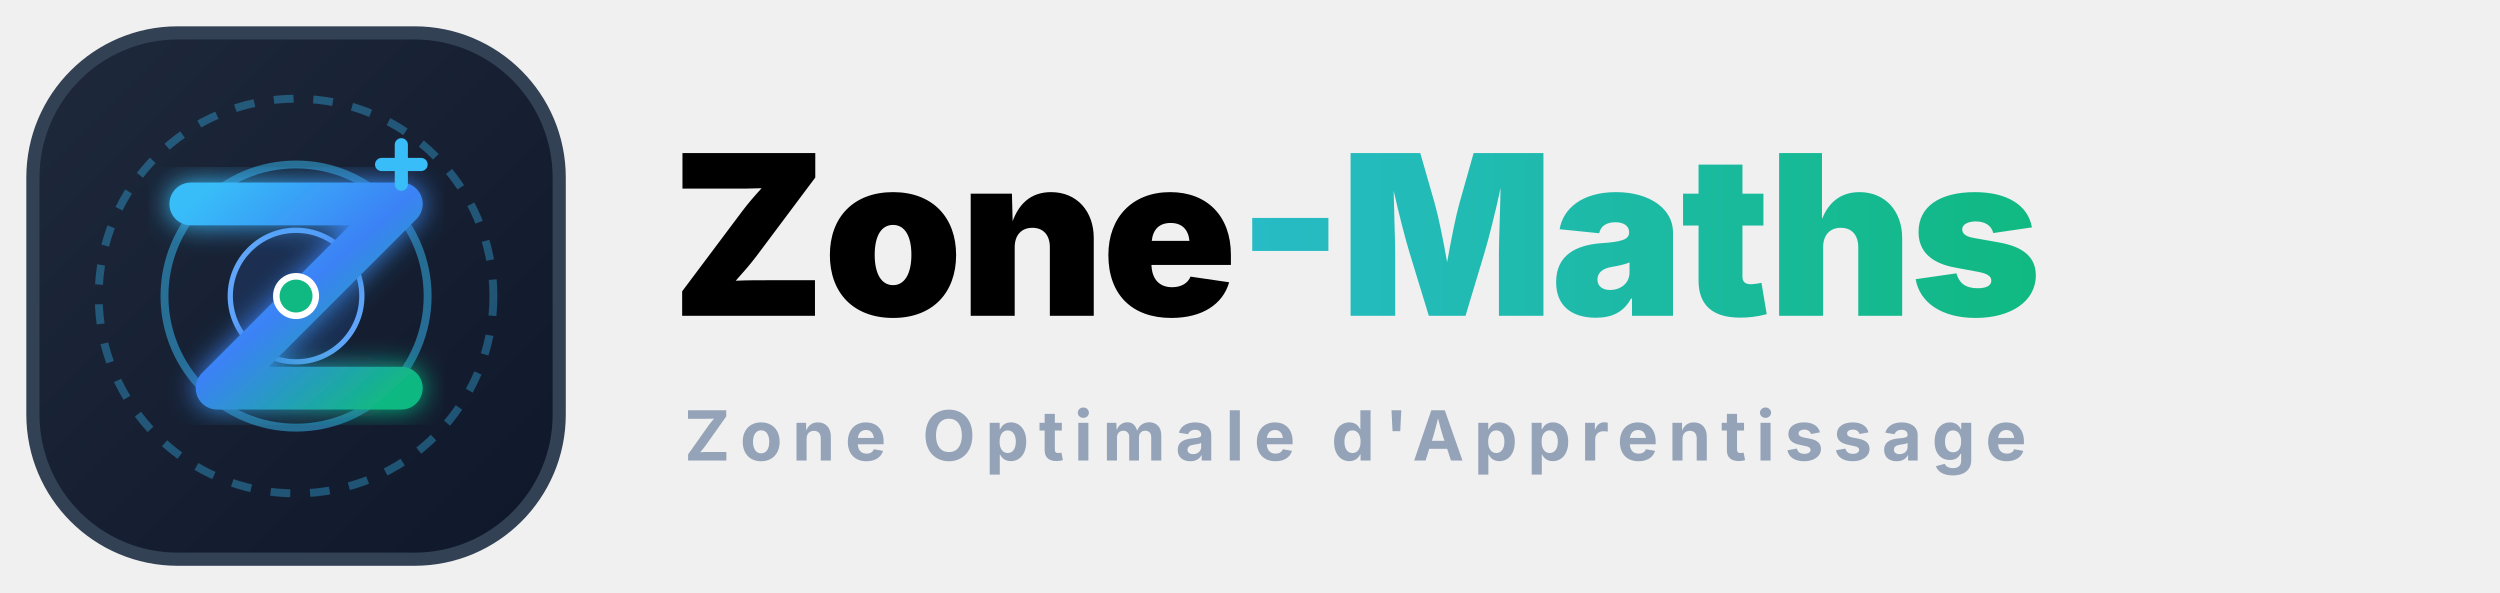
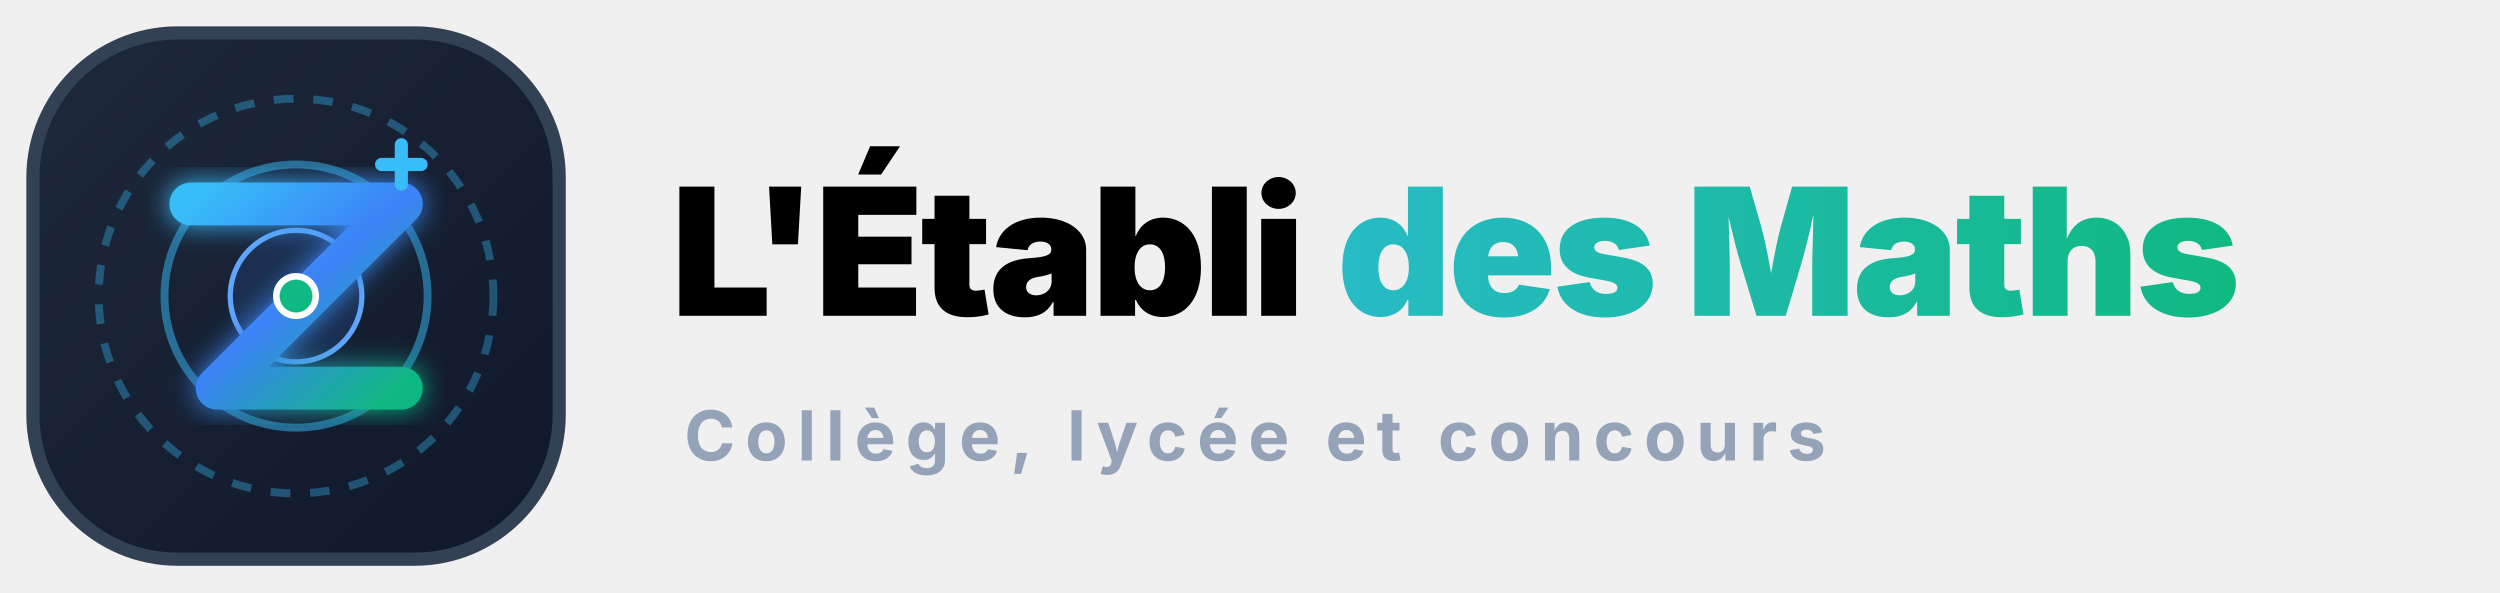
<svg xmlns="http://www.w3.org/2000/svg" viewBox="0 0 380 90" width="380" height="90">
  <defs>
    <linearGradient id="emblemBg" x1="0%" y1="0%" x2="100%" y2="100%">
      <stop offset="0%" stop-color="#1e293b" />
      <stop offset="100%" stop-color="#0f172a" />
    </linearGradient>
    <linearGradient id="zGradLogo" x1="0%" y1="0%" x2="100%" y2="100%">
      <stop offset="0%" stop-color="#38bdf8" />
      <stop offset="50%" stop-color="#3b82f6" />
      <stop offset="100%" stop-color="#10b981" />
    </linearGradient>
    <linearGradient id="mathsGrad" x1="0%" y1="0%" x2="100%" y2="0%">
      <stop offset="0%" stop-color="#38bdf8" />
      <stop offset="100%" stop-color="#10b981" />
    </linearGradient>
    <filter id="glowLogo" x="-20%" y="-20%" width="140%" height="140%">
      <feGaussianBlur stdDeviation="2" result="blur" />
      <feComposite in="SourceGraphic" in2="blur" operator="over" />
    </filter>
  </defs>
  <g transform="translate(5, 5)">
    <rect width="80" height="80" rx="22" fill="url(#emblemBg)" stroke="#334155" stroke-width="2" />
    <circle cx="40" cy="40" r="30" fill="none" stroke="#38bdf8" stroke-opacity="0.35" stroke-width="1.2" stroke-dasharray="3 3" />
    <circle cx="40" cy="40" r="20" fill="none" stroke="#38bdf8" stroke-opacity="0.5" stroke-width="1.2" />
    <circle cx="40" cy="40" r="10" fill="rgba(59, 130, 246, 0.15)" stroke="#60a5fa" stroke-width="0.8" />
    <path d="M24 26 L56 26 L28 54 L56 54" fill="none" stroke="url(#zGradLogo)" stroke-width="6.5" stroke-linecap="round" stroke-linejoin="round" filter="url(#glowLogo)" />
    <circle cx="40" cy="40" r="3" fill="#10b981" stroke="#ffffff" stroke-width="1" />
    <path d="M53 20 L59 20 M56 17 L56 23" stroke="#38bdf8" stroke-width="2" stroke-linecap="round" />
  </g>
-   <text x="102" y="48" font-family="'Inter', system-ui, -apple-system, BlinkMacSystemFont, sans-serif" font-size="34" font-weight="900" letter-spacing="-0.5" fill="currentColor">
-     Zone<tspan fill="url(#mathsGrad)">-Maths</tspan>
+   <text x="102" y="48" font-family="'Inter', system-ui, -apple-system, BlinkMacSystemFont, sans-serif" font-size="27" font-weight="900" letter-spacing="-0.5" fill="currentColor">
+     L'Établi <tspan fill="url(#mathsGrad)">des Maths</tspan>
  </text>
  <text x="104" y="70" font-family="'Inter', system-ui, -apple-system, BlinkMacSystemFont, sans-serif" font-size="10.5" font-weight="700" letter-spacing="1.5" fill="#94a3b8" text-transform="uppercase">
-     Zone Optimale d'Apprentissage
+     Collège, lycée et concours
  </text>
</svg>
